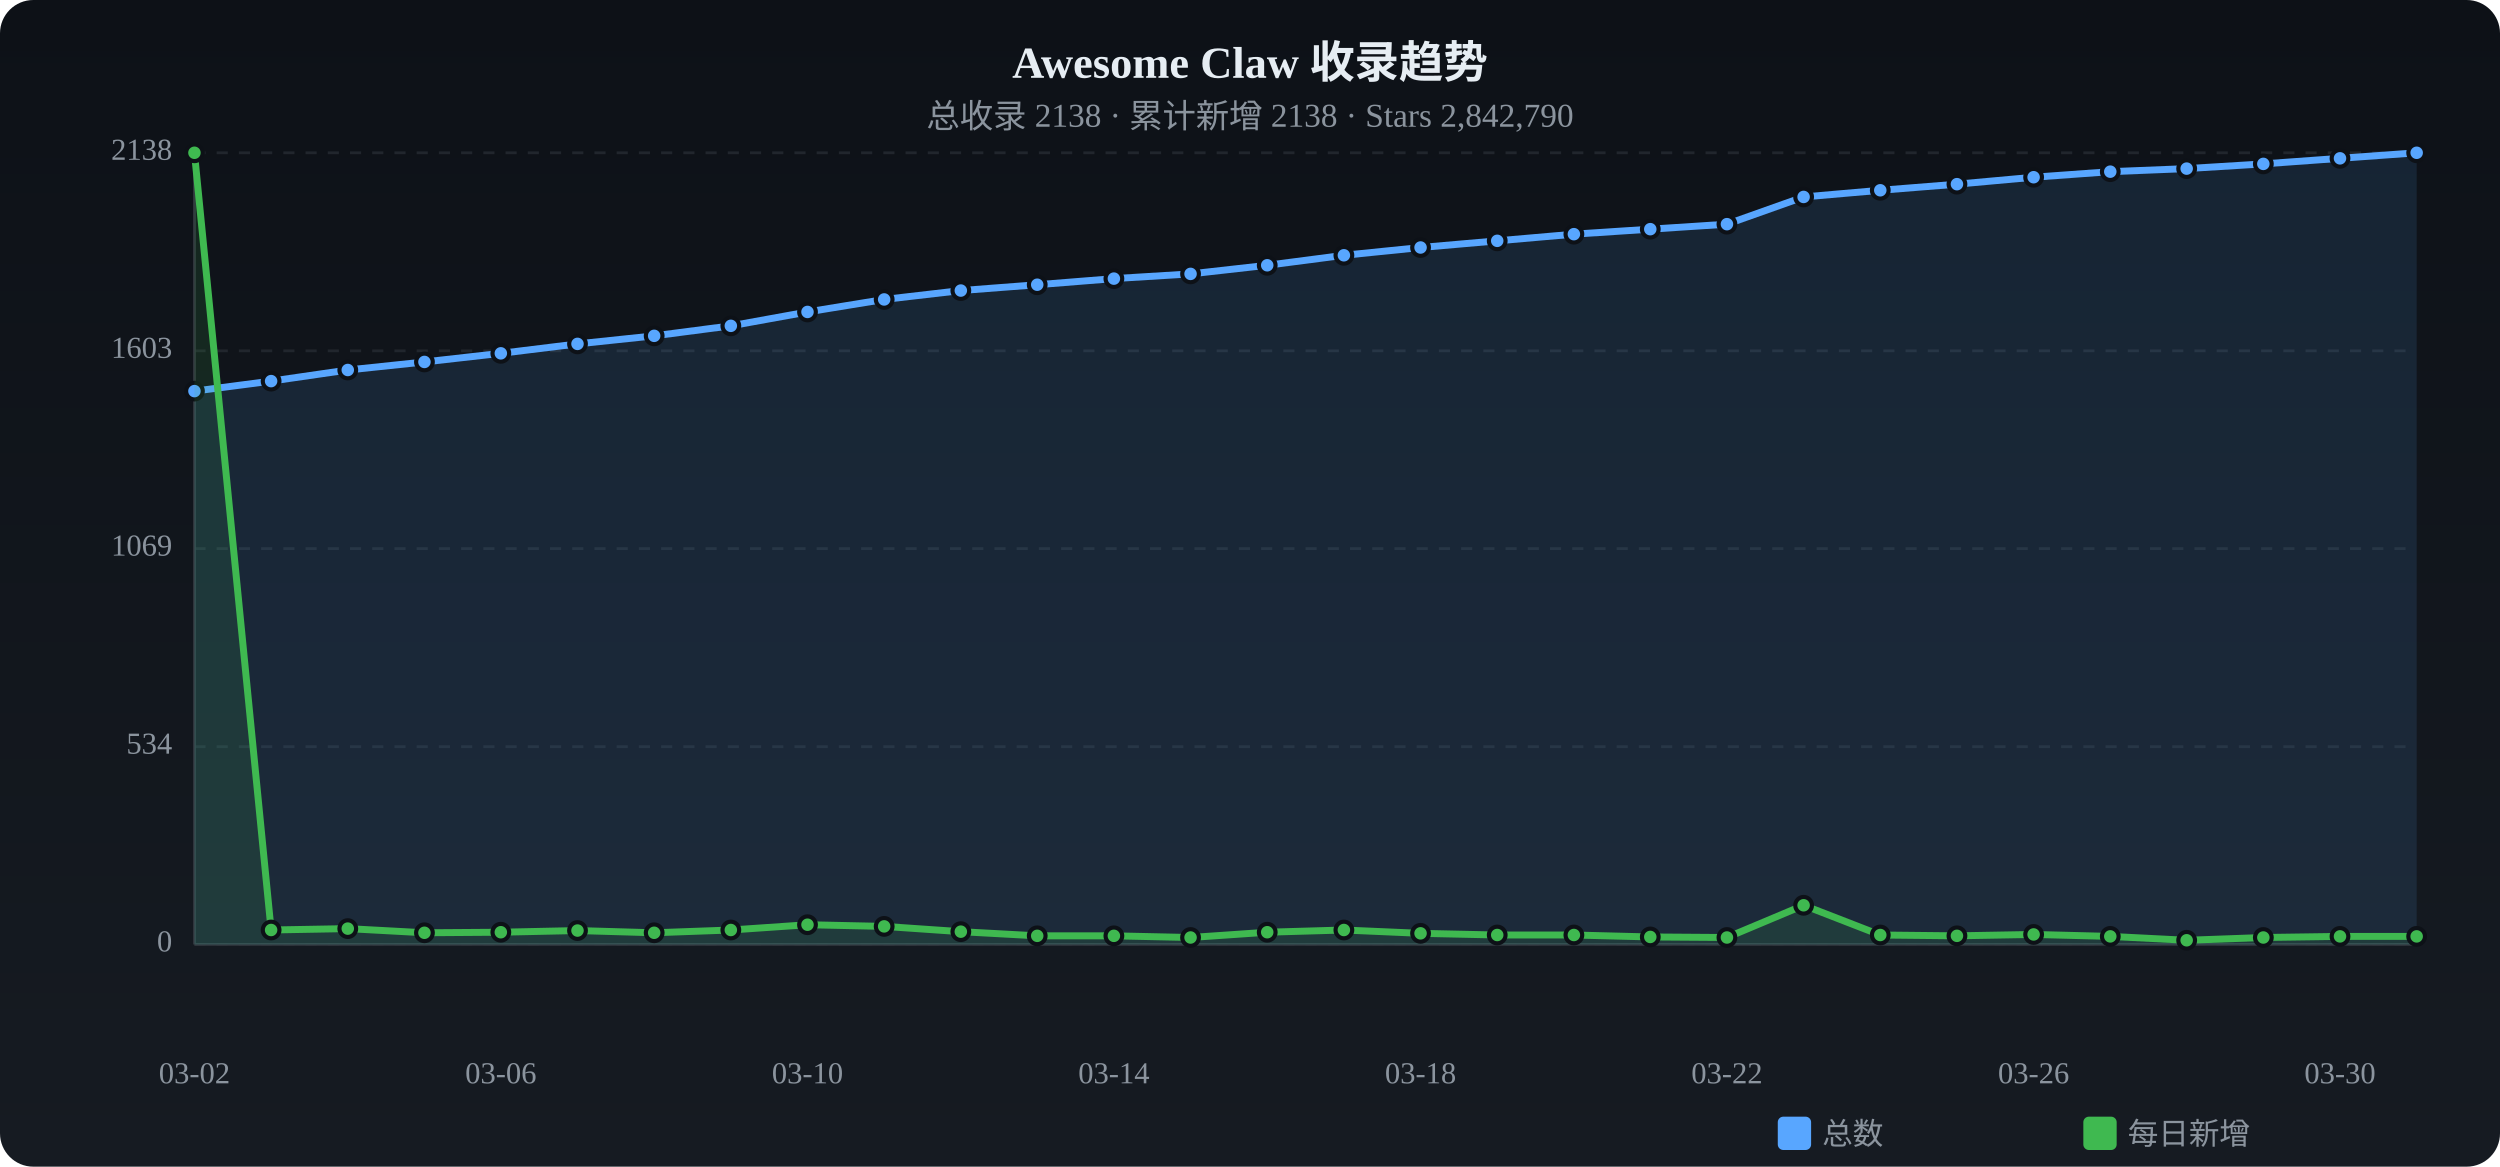
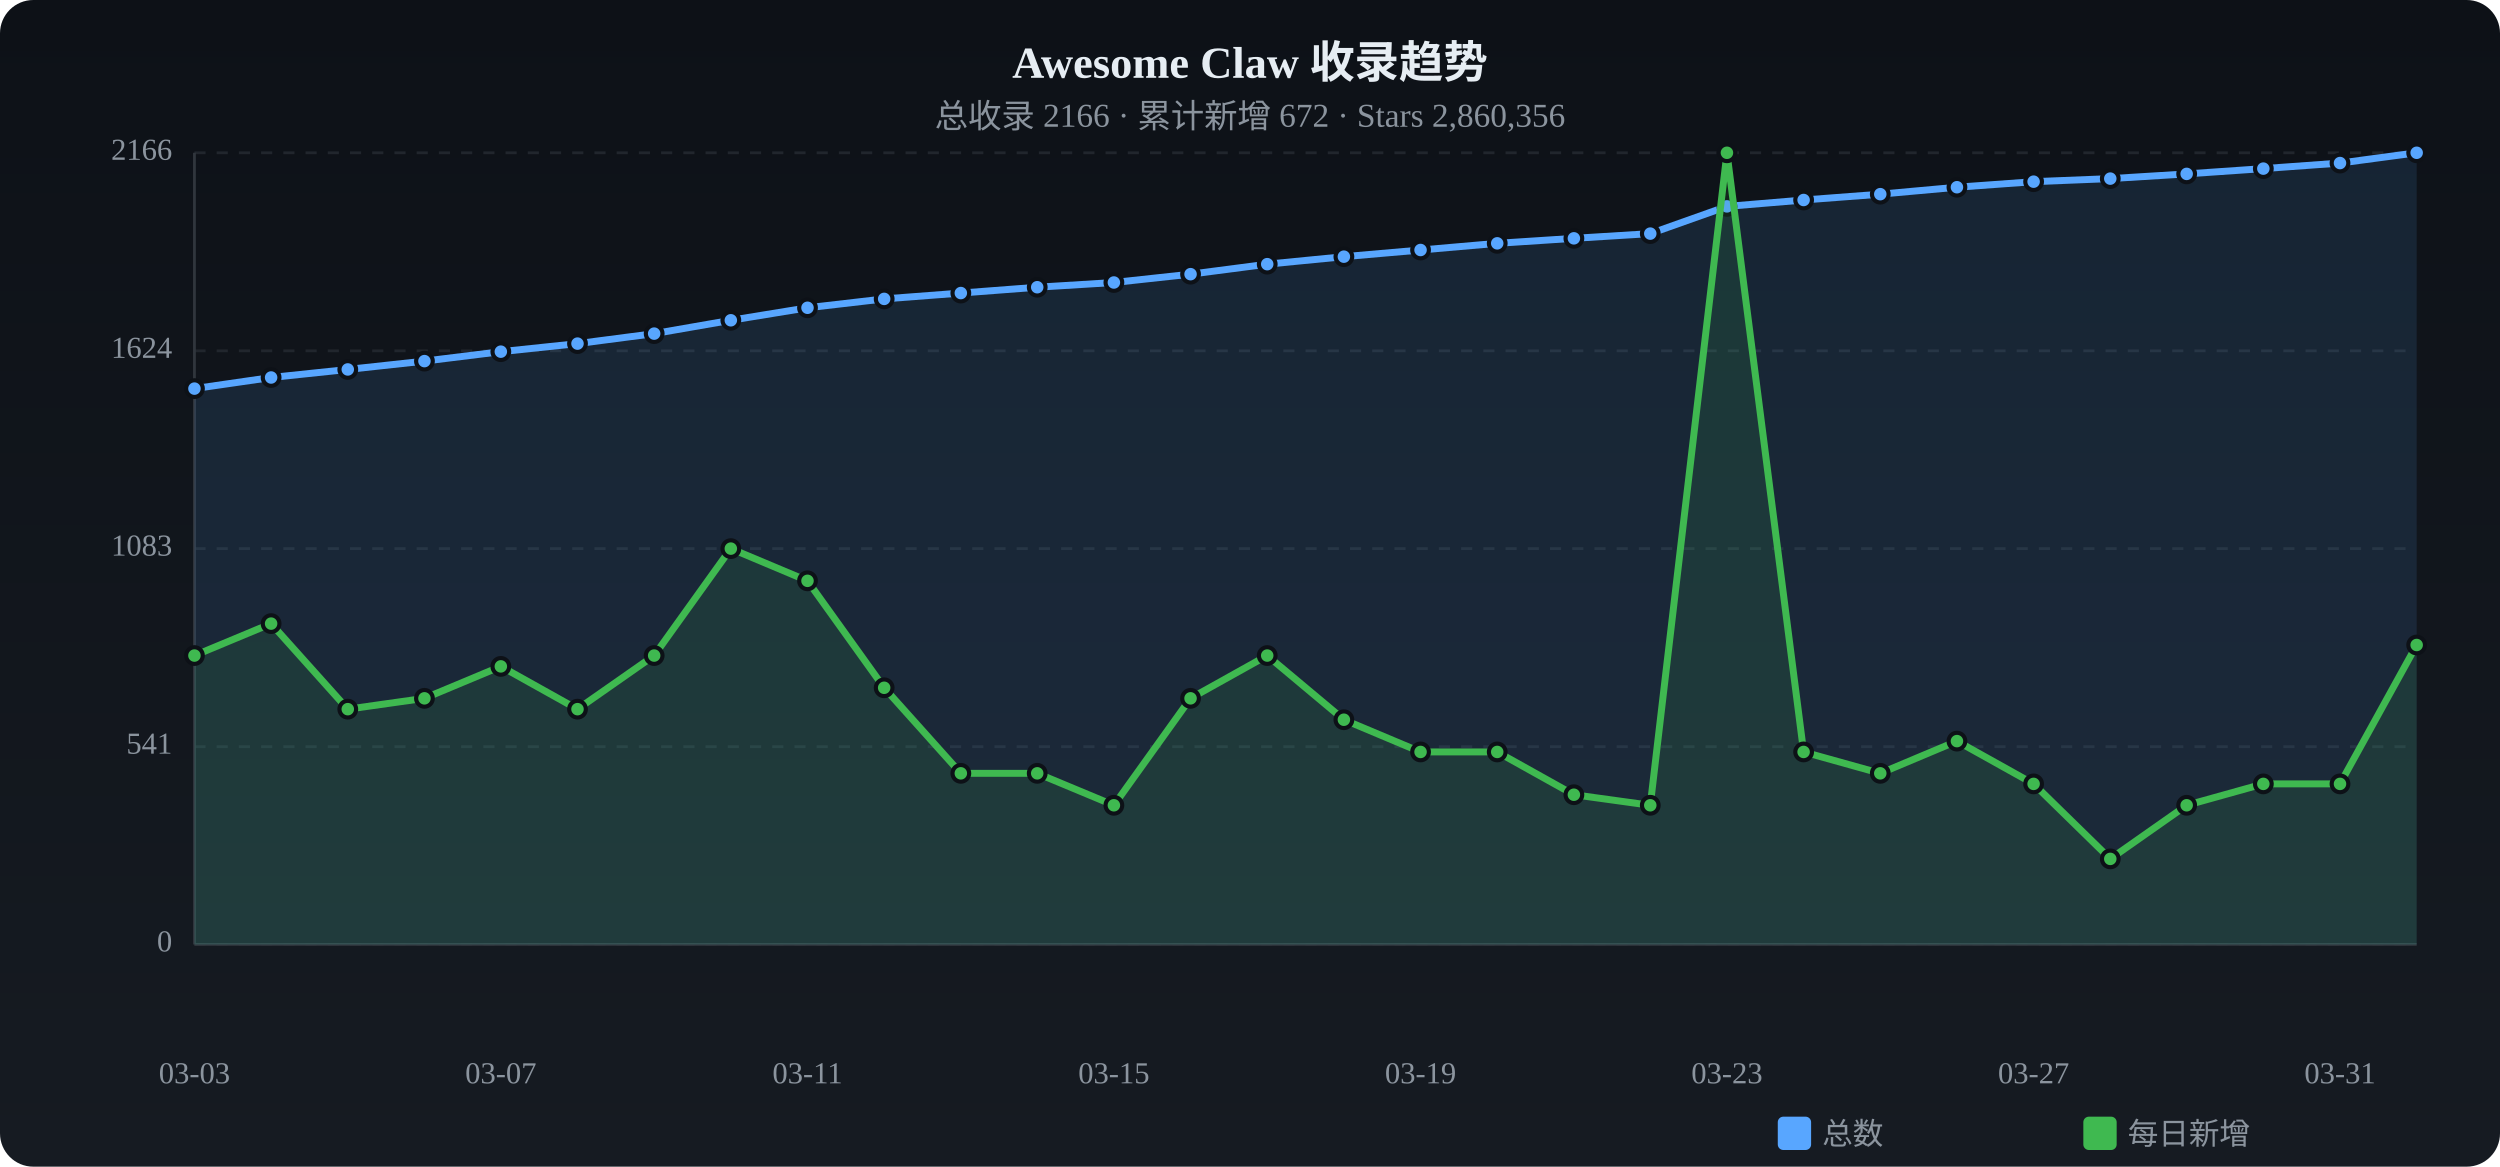
<svg xmlns="http://www.w3.org/2000/svg" viewBox="0 0 900 420" width="900" height="420">
  <defs>
    <linearGradient id="tbg" x1="0%" y1="0%" x2="0%" y2="100%">
      <stop offset="0%" stop-color="#0d1117" />
      <stop offset="100%" stop-color="#161b22" />
    </linearGradient>
  </defs>
  <rect width="900" height="420" rx="12" fill="url(#tbg)" />
  <text x="450.0" y="28" text-anchor="middle" fill="#e6edf3" font-size="16" font-weight="bold">Awesome Claw 收录趋势</text>
-   <text x="450.0" y="46" text-anchor="middle" fill="#8b949e" font-size="12">总收录 2138 · 累计新增 2138 · Stars 2,842,790</text>
+   <text x="450.0" y="46" text-anchor="middle" fill="#8b949e" font-size="12">总收录 2166 · 累计新增 672 · Stars 2,860,356</text>
  <text x="62" y="340.0" text-anchor="end" fill="#8b949e" font-size="11" dominant-baseline="middle">0</text>
  <line x1="70" y1="340.0" x2="870" y2="340.0" stroke="#21262d" stroke-dasharray="4 4" />
-   <text x="62" y="268.8" text-anchor="end" fill="#8b949e" font-size="11" dominant-baseline="middle">534</text>
+   <text x="62" y="268.8" text-anchor="end" fill="#8b949e" font-size="11" dominant-baseline="middle">541</text>
  <line x1="70" y1="268.8" x2="870" y2="268.8" stroke="#21262d" stroke-dasharray="4 4" />
-   <text x="62" y="197.5" text-anchor="end" fill="#8b949e" font-size="11" dominant-baseline="middle">1069</text>
+   <text x="62" y="197.5" text-anchor="end" fill="#8b949e" font-size="11" dominant-baseline="middle">1083</text>
  <line x1="70" y1="197.5" x2="870" y2="197.5" stroke="#21262d" stroke-dasharray="4 4" />
-   <text x="62" y="126.3" text-anchor="end" fill="#8b949e" font-size="11" dominant-baseline="middle">1603</text>
+   <text x="62" y="126.3" text-anchor="end" fill="#8b949e" font-size="11" dominant-baseline="middle">1624</text>
  <line x1="70" y1="126.3" x2="870" y2="126.3" stroke="#21262d" stroke-dasharray="4 4" />
-   <text x="62" y="55.0" text-anchor="end" fill="#8b949e" font-size="11" dominant-baseline="middle">2138</text>
+   <text x="62" y="55.0" text-anchor="end" fill="#8b949e" font-size="11" dominant-baseline="middle">2166</text>
  <line x1="70" y1="55.0" x2="870" y2="55.0" stroke="#21262d" stroke-dasharray="4 4" />
  <line x1="70" y1="55" x2="70" y2="340" stroke="#30363d" />
  <line x1="70" y1="340" x2="870" y2="340" stroke="#30363d" />
-   <path d="M70.0,140.8 L97.6,137.2 L125.2,133.2 L152.8,130.3 L180.3,127.2 L207.9,123.8 L235.5,120.9 L263.1,117.3 L290.7,112.3 L318.3,107.8 L345.9,104.6 L373.4,102.5 L401.0,100.3 L428.6,98.6 L456.2,95.5 L483.8,91.9 L511.4,89.1 L539.0,86.7 L566.6,84.3 L594.1,82.5 L621.7,80.7 L649.3,70.9 L676.9,68.5 L704.5,66.3 L732.1,63.8 L759.7,61.8 L787.2,60.7 L814.8,59.0 L842.4,57.0 L870.0,55.0 L870.0,340 L70.0,340 Z" fill="#58a6ff" opacity="0.12" />
-   <polyline points="70.0,140.8 97.6,137.2 125.2,133.2 152.8,130.3 180.3,127.2 207.9,123.8 235.5,120.9 263.1,117.3 290.7,112.3 318.3,107.8 345.9,104.6 373.4,102.5 401.0,100.3 428.6,98.6 456.2,95.5 483.8,91.9 511.4,89.1 539.0,86.7 566.6,84.3 594.1,82.5 621.7,80.7 649.3,70.9 676.9,68.5 704.5,66.3 732.1,63.8 759.7,61.8 787.2,60.7 814.8,59.0 842.4,57.0 870.0,55.0" fill="none" stroke="#58a6ff" stroke-width="2.5" stroke-linecap="round" stroke-linejoin="round" />
-   <circle cx="70.0" cy="140.8" r="3" fill="#58a6ff" stroke="#0d1117" stroke-width="1.5" />
-   <circle cx="97.6" cy="137.2" r="3" fill="#58a6ff" stroke="#0d1117" stroke-width="1.5" />
-   <circle cx="125.2" cy="133.2" r="3" fill="#58a6ff" stroke="#0d1117" stroke-width="1.5" />
-   <circle cx="152.8" cy="130.3" r="3" fill="#58a6ff" stroke="#0d1117" stroke-width="1.5" />
-   <circle cx="180.3" cy="127.2" r="3" fill="#58a6ff" stroke="#0d1117" stroke-width="1.5" />
-   <circle cx="207.9" cy="123.8" r="3" fill="#58a6ff" stroke="#0d1117" stroke-width="1.5" />
-   <circle cx="235.5" cy="120.9" r="3" fill="#58a6ff" stroke="#0d1117" stroke-width="1.5" />
-   <circle cx="263.1" cy="117.3" r="3" fill="#58a6ff" stroke="#0d1117" stroke-width="1.5" />
-   <circle cx="290.7" cy="112.3" r="3" fill="#58a6ff" stroke="#0d1117" stroke-width="1.5" />
-   <circle cx="318.3" cy="107.8" r="3" fill="#58a6ff" stroke="#0d1117" stroke-width="1.5" />
-   <circle cx="345.9" cy="104.6" r="3" fill="#58a6ff" stroke="#0d1117" stroke-width="1.5" />
-   <circle cx="373.4" cy="102.5" r="3" fill="#58a6ff" stroke="#0d1117" stroke-width="1.5" />
-   <circle cx="401.0" cy="100.3" r="3" fill="#58a6ff" stroke="#0d1117" stroke-width="1.5" />
-   <circle cx="428.6" cy="98.6" r="3" fill="#58a6ff" stroke="#0d1117" stroke-width="1.5" />
-   <circle cx="456.2" cy="95.5" r="3" fill="#58a6ff" stroke="#0d1117" stroke-width="1.5" />
-   <circle cx="483.8" cy="91.9" r="3" fill="#58a6ff" stroke="#0d1117" stroke-width="1.5" />
-   <circle cx="511.4" cy="89.1" r="3" fill="#58a6ff" stroke="#0d1117" stroke-width="1.5" />
-   <circle cx="539.0" cy="86.7" r="3" fill="#58a6ff" stroke="#0d1117" stroke-width="1.5" />
-   <circle cx="566.6" cy="84.3" r="3" fill="#58a6ff" stroke="#0d1117" stroke-width="1.5" />
-   <circle cx="594.1" cy="82.5" r="3" fill="#58a6ff" stroke="#0d1117" stroke-width="1.5" />
-   <circle cx="621.7" cy="80.7" r="3" fill="#58a6ff" stroke="#0d1117" stroke-width="1.5" />
-   <circle cx="649.3" cy="70.9" r="3" fill="#58a6ff" stroke="#0d1117" stroke-width="1.5" />
-   <circle cx="676.9" cy="68.5" r="3" fill="#58a6ff" stroke="#0d1117" stroke-width="1.5" />
-   <circle cx="704.5" cy="66.3" r="3" fill="#58a6ff" stroke="#0d1117" stroke-width="1.5" />
-   <circle cx="732.1" cy="63.8" r="3" fill="#58a6ff" stroke="#0d1117" stroke-width="1.5" />
-   <circle cx="759.7" cy="61.8" r="3" fill="#58a6ff" stroke="#0d1117" stroke-width="1.5" />
-   <circle cx="787.2" cy="60.7" r="3" fill="#58a6ff" stroke="#0d1117" stroke-width="1.5" />
-   <circle cx="814.8" cy="59.0" r="3" fill="#58a6ff" stroke="#0d1117" stroke-width="1.5" />
-   <circle cx="842.4" cy="57.0" r="3" fill="#58a6ff" stroke="#0d1117" stroke-width="1.5" />
+   <path d="M70.0,139.9 L97.6,135.9 L125.2,133.0 L152.8,130.0 L180.3,126.6 L207.9,123.7 L235.5,120.1 L263.1,115.3 L290.7,110.8 L318.3,107.6 L345.9,105.5 L373.4,103.4 L401.0,101.7 L428.6,98.7 L456.2,95.1 L483.8,92.4 L511.4,90.0 L539.0,87.6 L566.6,85.8 L594.1,84.1 L621.7,74.3 L649.3,72.0 L676.9,69.9 L704.5,67.4 L732.1,65.4 L759.7,64.3 L787.2,62.6 L814.8,60.7 L842.4,58.7 L870.0,55.0 L870.0,340 L70.0,340 Z" fill="#58a6ff" opacity="0.12" />
+   <polyline points="70.0,139.9 97.6,135.9 125.2,133.0 152.8,130.0 180.3,126.6 207.9,123.7 235.5,120.1 263.1,115.3 290.7,110.8 318.3,107.6 345.9,105.5 373.4,103.4 401.0,101.7 428.6,98.7 456.2,95.1 483.8,92.4 511.4,90.0 539.0,87.6 566.6,85.8 594.1,84.1 621.7,74.3 649.3,72.0 676.9,69.9 704.5,67.4 732.1,65.4 759.7,64.3 787.2,62.6 814.8,60.7 842.4,58.7 870.0,55.0" fill="none" stroke="#58a6ff" stroke-width="2.5" stroke-linecap="round" stroke-linejoin="round" />
+   <circle cx="70.0" cy="139.9" r="3" fill="#58a6ff" stroke="#0d1117" stroke-width="1.5" />
+   <circle cx="97.6" cy="135.9" r="3" fill="#58a6ff" stroke="#0d1117" stroke-width="1.5" />
+   <circle cx="125.2" cy="133.0" r="3" fill="#58a6ff" stroke="#0d1117" stroke-width="1.5" />
+   <circle cx="152.8" cy="130.0" r="3" fill="#58a6ff" stroke="#0d1117" stroke-width="1.5" />
+   <circle cx="180.3" cy="126.6" r="3" fill="#58a6ff" stroke="#0d1117" stroke-width="1.5" />
+   <circle cx="207.9" cy="123.7" r="3" fill="#58a6ff" stroke="#0d1117" stroke-width="1.5" />
+   <circle cx="235.5" cy="120.1" r="3" fill="#58a6ff" stroke="#0d1117" stroke-width="1.5" />
+   <circle cx="263.1" cy="115.3" r="3" fill="#58a6ff" stroke="#0d1117" stroke-width="1.5" />
+   <circle cx="290.7" cy="110.8" r="3" fill="#58a6ff" stroke="#0d1117" stroke-width="1.5" />
+   <circle cx="318.3" cy="107.6" r="3" fill="#58a6ff" stroke="#0d1117" stroke-width="1.5" />
+   <circle cx="345.9" cy="105.5" r="3" fill="#58a6ff" stroke="#0d1117" stroke-width="1.5" />
+   <circle cx="373.4" cy="103.4" r="3" fill="#58a6ff" stroke="#0d1117" stroke-width="1.5" />
+   <circle cx="401.0" cy="101.7" r="3" fill="#58a6ff" stroke="#0d1117" stroke-width="1.5" />
+   <circle cx="428.6" cy="98.7" r="3" fill="#58a6ff" stroke="#0d1117" stroke-width="1.5" />
+   <circle cx="456.2" cy="95.1" r="3" fill="#58a6ff" stroke="#0d1117" stroke-width="1.5" />
+   <circle cx="483.8" cy="92.4" r="3" fill="#58a6ff" stroke="#0d1117" stroke-width="1.5" />
+   <circle cx="511.4" cy="90.0" r="3" fill="#58a6ff" stroke="#0d1117" stroke-width="1.5" />
+   <circle cx="539.0" cy="87.6" r="3" fill="#58a6ff" stroke="#0d1117" stroke-width="1.5" />
+   <circle cx="566.6" cy="85.8" r="3" fill="#58a6ff" stroke="#0d1117" stroke-width="1.5" />
+   <circle cx="594.1" cy="84.1" r="3" fill="#58a6ff" stroke="#0d1117" stroke-width="1.5" />
+   <circle cx="621.7" cy="74.3" r="3" fill="#58a6ff" stroke="#0d1117" stroke-width="1.5" />
+   <circle cx="649.3" cy="72.0" r="3" fill="#58a6ff" stroke="#0d1117" stroke-width="1.5" />
+   <circle cx="676.9" cy="69.9" r="3" fill="#58a6ff" stroke="#0d1117" stroke-width="1.5" />
+   <circle cx="704.5" cy="67.4" r="3" fill="#58a6ff" stroke="#0d1117" stroke-width="1.5" />
+   <circle cx="732.1" cy="65.4" r="3" fill="#58a6ff" stroke="#0d1117" stroke-width="1.5" />
+   <circle cx="759.7" cy="64.3" r="3" fill="#58a6ff" stroke="#0d1117" stroke-width="1.5" />
+   <circle cx="787.2" cy="62.6" r="3" fill="#58a6ff" stroke="#0d1117" stroke-width="1.5" />
+   <circle cx="814.8" cy="60.7" r="3" fill="#58a6ff" stroke="#0d1117" stroke-width="1.5" />
+   <circle cx="842.4" cy="58.7" r="3" fill="#58a6ff" stroke="#0d1117" stroke-width="1.5" />
  <circle cx="870.0" cy="55.0" r="3" fill="#58a6ff" stroke="#0d1117" stroke-width="1.5" />
-   <path d="M70.0,55.0 L97.6,334.8 L125.2,334.3 L152.8,335.8 L180.3,335.6 L207.9,335.0 L235.5,335.8 L263.1,334.8 L290.7,332.9 L318.3,333.5 L345.9,335.4 L373.4,336.9 L401.0,336.9 L428.6,337.5 L456.2,335.6 L483.8,334.8 L511.4,336.0 L539.0,336.6 L566.6,336.6 L594.1,337.3 L621.7,337.5 L649.3,325.9 L676.9,336.6 L704.5,336.9 L732.1,336.4 L759.7,337.1 L787.2,338.5 L814.8,337.5 L842.4,337.1 L870.0,337.1 L870.0,340 L70.0,340 Z" fill="#3fb950" opacity="0.12" />
-   <polyline points="70.0,55.0 97.6,334.8 125.2,334.3 152.8,335.8 180.3,335.6 207.9,335.0 235.5,335.8 263.1,334.8 290.7,332.9 318.3,333.5 345.9,335.4 373.4,336.9 401.0,336.9 428.6,337.5 456.2,335.6 483.8,334.8 511.4,336.0 539.0,336.6 566.6,336.6 594.1,337.3 621.7,337.5 649.3,325.9 676.9,336.6 704.5,336.9 732.1,336.4 759.7,337.1 787.2,338.5 814.8,337.5 842.4,337.1 870.0,337.1" fill="none" stroke="#3fb950" stroke-width="2.5" stroke-linecap="round" stroke-linejoin="round" />
-   <circle cx="70.0" cy="55.0" r="3" fill="#3fb950" stroke="#0d1117" stroke-width="1.5" />
-   <circle cx="97.6" cy="334.8" r="3" fill="#3fb950" stroke="#0d1117" stroke-width="1.5" />
-   <circle cx="125.2" cy="334.3" r="3" fill="#3fb950" stroke="#0d1117" stroke-width="1.5" />
-   <circle cx="152.8" cy="335.8" r="3" fill="#3fb950" stroke="#0d1117" stroke-width="1.5" />
-   <circle cx="180.3" cy="335.6" r="3" fill="#3fb950" stroke="#0d1117" stroke-width="1.5" />
-   <circle cx="207.9" cy="335.0" r="3" fill="#3fb950" stroke="#0d1117" stroke-width="1.5" />
-   <circle cx="235.5" cy="335.8" r="3" fill="#3fb950" stroke="#0d1117" stroke-width="1.5" />
-   <circle cx="263.1" cy="334.8" r="3" fill="#3fb950" stroke="#0d1117" stroke-width="1.5" />
-   <circle cx="290.7" cy="332.9" r="3" fill="#3fb950" stroke="#0d1117" stroke-width="1.5" />
-   <circle cx="318.3" cy="333.5" r="3" fill="#3fb950" stroke="#0d1117" stroke-width="1.5" />
-   <circle cx="345.9" cy="335.4" r="3" fill="#3fb950" stroke="#0d1117" stroke-width="1.5" />
-   <circle cx="373.4" cy="336.9" r="3" fill="#3fb950" stroke="#0d1117" stroke-width="1.5" />
-   <circle cx="401.0" cy="336.9" r="3" fill="#3fb950" stroke="#0d1117" stroke-width="1.5" />
-   <circle cx="428.6" cy="337.5" r="3" fill="#3fb950" stroke="#0d1117" stroke-width="1.5" />
-   <circle cx="456.2" cy="335.6" r="3" fill="#3fb950" stroke="#0d1117" stroke-width="1.5" />
-   <circle cx="483.8" cy="334.8" r="3" fill="#3fb950" stroke="#0d1117" stroke-width="1.5" />
-   <circle cx="511.4" cy="336.0" r="3" fill="#3fb950" stroke="#0d1117" stroke-width="1.5" />
-   <circle cx="539.0" cy="336.6" r="3" fill="#3fb950" stroke="#0d1117" stroke-width="1.5" />
-   <circle cx="566.6" cy="336.6" r="3" fill="#3fb950" stroke="#0d1117" stroke-width="1.5" />
-   <circle cx="594.1" cy="337.3" r="3" fill="#3fb950" stroke="#0d1117" stroke-width="1.5" />
-   <circle cx="621.7" cy="337.5" r="3" fill="#3fb950" stroke="#0d1117" stroke-width="1.5" />
-   <circle cx="649.3" cy="325.9" r="3" fill="#3fb950" stroke="#0d1117" stroke-width="1.5" />
-   <circle cx="676.9" cy="336.6" r="3" fill="#3fb950" stroke="#0d1117" stroke-width="1.5" />
-   <circle cx="704.5" cy="336.9" r="3" fill="#3fb950" stroke="#0d1117" stroke-width="1.5" />
-   <circle cx="732.1" cy="336.4" r="3" fill="#3fb950" stroke="#0d1117" stroke-width="1.5" />
-   <circle cx="759.7" cy="337.1" r="3" fill="#3fb950" stroke="#0d1117" stroke-width="1.5" />
-   <circle cx="787.2" cy="338.5" r="3" fill="#3fb950" stroke="#0d1117" stroke-width="1.5" />
-   <circle cx="814.8" cy="337.5" r="3" fill="#3fb950" stroke="#0d1117" stroke-width="1.5" />
-   <circle cx="842.4" cy="337.1" r="3" fill="#3fb950" stroke="#0d1117" stroke-width="1.5" />
-   <circle cx="870.0" cy="337.1" r="3" fill="#3fb950" stroke="#0d1117" stroke-width="1.5" />
-   <text x="70.0" y="390" text-anchor="middle" fill="#8b949e" font-size="11">03-02</text>
-   <text x="180.3" y="390" text-anchor="middle" fill="#8b949e" font-size="11">03-06</text>
-   <text x="290.7" y="390" text-anchor="middle" fill="#8b949e" font-size="11">03-10</text>
-   <text x="401.0" y="390" text-anchor="middle" fill="#8b949e" font-size="11">03-14</text>
-   <text x="511.4" y="390" text-anchor="middle" fill="#8b949e" font-size="11">03-18</text>
-   <text x="621.7" y="390" text-anchor="middle" fill="#8b949e" font-size="11">03-22</text>
-   <text x="732.1" y="390" text-anchor="middle" fill="#8b949e" font-size="11">03-26</text>
-   <text x="842.4" y="390" text-anchor="middle" fill="#8b949e" font-size="11">03-30</text>
+   <path d="M70.0,236.0 L97.6,224.5 L125.2,255.3 L152.8,251.4 L180.3,239.9 L207.9,255.3 L235.5,236.0 L263.1,197.5 L290.7,209.1 L318.3,247.6 L345.9,278.4 L373.4,278.4 L401.0,289.9 L428.6,251.4 L456.2,236.0 L483.8,259.1 L511.4,270.7 L539.0,270.7 L566.6,286.1 L594.1,289.9 L621.7,55.0 L649.3,270.7 L676.9,278.4 L704.5,266.8 L732.1,282.2 L759.7,309.2 L787.2,289.9 L814.8,282.2 L842.4,282.2 L870.0,232.2 L870.0,340 L70.0,340 Z" fill="#3fb950" opacity="0.12" />
+   <polyline points="70.0,236.0 97.6,224.5 125.2,255.3 152.8,251.4 180.3,239.9 207.9,255.3 235.5,236.0 263.1,197.5 290.7,209.1 318.3,247.6 345.9,278.4 373.4,278.4 401.0,289.9 428.6,251.4 456.2,236.0 483.8,259.1 511.4,270.7 539.0,270.7 566.6,286.1 594.1,289.9 621.7,55.0 649.3,270.7 676.9,278.4 704.5,266.8 732.1,282.2 759.7,309.2 787.2,289.9 814.8,282.2 842.4,282.2 870.0,232.2" fill="none" stroke="#3fb950" stroke-width="2.5" stroke-linecap="round" stroke-linejoin="round" />
+   <circle cx="70.0" cy="236.0" r="3" fill="#3fb950" stroke="#0d1117" stroke-width="1.5" />
+   <circle cx="97.6" cy="224.5" r="3" fill="#3fb950" stroke="#0d1117" stroke-width="1.5" />
+   <circle cx="125.2" cy="255.3" r="3" fill="#3fb950" stroke="#0d1117" stroke-width="1.5" />
+   <circle cx="152.8" cy="251.4" r="3" fill="#3fb950" stroke="#0d1117" stroke-width="1.5" />
+   <circle cx="180.3" cy="239.9" r="3" fill="#3fb950" stroke="#0d1117" stroke-width="1.5" />
+   <circle cx="207.9" cy="255.3" r="3" fill="#3fb950" stroke="#0d1117" stroke-width="1.5" />
+   <circle cx="235.5" cy="236.0" r="3" fill="#3fb950" stroke="#0d1117" stroke-width="1.5" />
+   <circle cx="263.1" cy="197.5" r="3" fill="#3fb950" stroke="#0d1117" stroke-width="1.5" />
+   <circle cx="290.7" cy="209.1" r="3" fill="#3fb950" stroke="#0d1117" stroke-width="1.5" />
+   <circle cx="318.3" cy="247.6" r="3" fill="#3fb950" stroke="#0d1117" stroke-width="1.5" />
+   <circle cx="345.9" cy="278.4" r="3" fill="#3fb950" stroke="#0d1117" stroke-width="1.5" />
+   <circle cx="373.4" cy="278.4" r="3" fill="#3fb950" stroke="#0d1117" stroke-width="1.5" />
+   <circle cx="401.0" cy="289.9" r="3" fill="#3fb950" stroke="#0d1117" stroke-width="1.5" />
+   <circle cx="428.6" cy="251.4" r="3" fill="#3fb950" stroke="#0d1117" stroke-width="1.5" />
+   <circle cx="456.2" cy="236.0" r="3" fill="#3fb950" stroke="#0d1117" stroke-width="1.5" />
+   <circle cx="483.8" cy="259.1" r="3" fill="#3fb950" stroke="#0d1117" stroke-width="1.5" />
+   <circle cx="511.4" cy="270.7" r="3" fill="#3fb950" stroke="#0d1117" stroke-width="1.5" />
+   <circle cx="539.0" cy="270.7" r="3" fill="#3fb950" stroke="#0d1117" stroke-width="1.5" />
+   <circle cx="566.6" cy="286.1" r="3" fill="#3fb950" stroke="#0d1117" stroke-width="1.5" />
+   <circle cx="594.1" cy="289.9" r="3" fill="#3fb950" stroke="#0d1117" stroke-width="1.5" />
+   <circle cx="621.7" cy="55.0" r="3" fill="#3fb950" stroke="#0d1117" stroke-width="1.5" />
+   <circle cx="649.3" cy="270.7" r="3" fill="#3fb950" stroke="#0d1117" stroke-width="1.5" />
+   <circle cx="676.9" cy="278.4" r="3" fill="#3fb950" stroke="#0d1117" stroke-width="1.5" />
+   <circle cx="704.5" cy="266.8" r="3" fill="#3fb950" stroke="#0d1117" stroke-width="1.5" />
+   <circle cx="732.1" cy="282.2" r="3" fill="#3fb950" stroke="#0d1117" stroke-width="1.5" />
+   <circle cx="759.7" cy="309.2" r="3" fill="#3fb950" stroke="#0d1117" stroke-width="1.5" />
+   <circle cx="787.2" cy="289.9" r="3" fill="#3fb950" stroke="#0d1117" stroke-width="1.5" />
+   <circle cx="814.8" cy="282.2" r="3" fill="#3fb950" stroke="#0d1117" stroke-width="1.5" />
+   <circle cx="842.4" cy="282.2" r="3" fill="#3fb950" stroke="#0d1117" stroke-width="1.5" />
+   <circle cx="870.0" cy="232.2" r="3" fill="#3fb950" stroke="#0d1117" stroke-width="1.5" />
+   <text x="70.0" y="390" text-anchor="middle" fill="#8b949e" font-size="11">03-03</text>
+   <text x="180.3" y="390" text-anchor="middle" fill="#8b949e" font-size="11">03-07</text>
+   <text x="290.7" y="390" text-anchor="middle" fill="#8b949e" font-size="11">03-11</text>
+   <text x="401.0" y="390" text-anchor="middle" fill="#8b949e" font-size="11">03-15</text>
+   <text x="511.4" y="390" text-anchor="middle" fill="#8b949e" font-size="11">03-19</text>
+   <text x="621.7" y="390" text-anchor="middle" fill="#8b949e" font-size="11">03-23</text>
+   <text x="732.1" y="390" text-anchor="middle" fill="#8b949e" font-size="11">03-27</text>
+   <text x="842.4" y="390" text-anchor="middle" fill="#8b949e" font-size="11">03-31</text>
  <rect x="640" y="402" width="12" height="12" rx="2" fill="#58a6ff" />
  <text x="656" y="412" fill="#8b949e" font-size="11">总数</text>
  <rect x="750" y="402" width="12" height="12" rx="2" fill="#3fb950" />
  <text x="766" y="412" fill="#8b949e" font-size="11">每日新增</text>
</svg>
